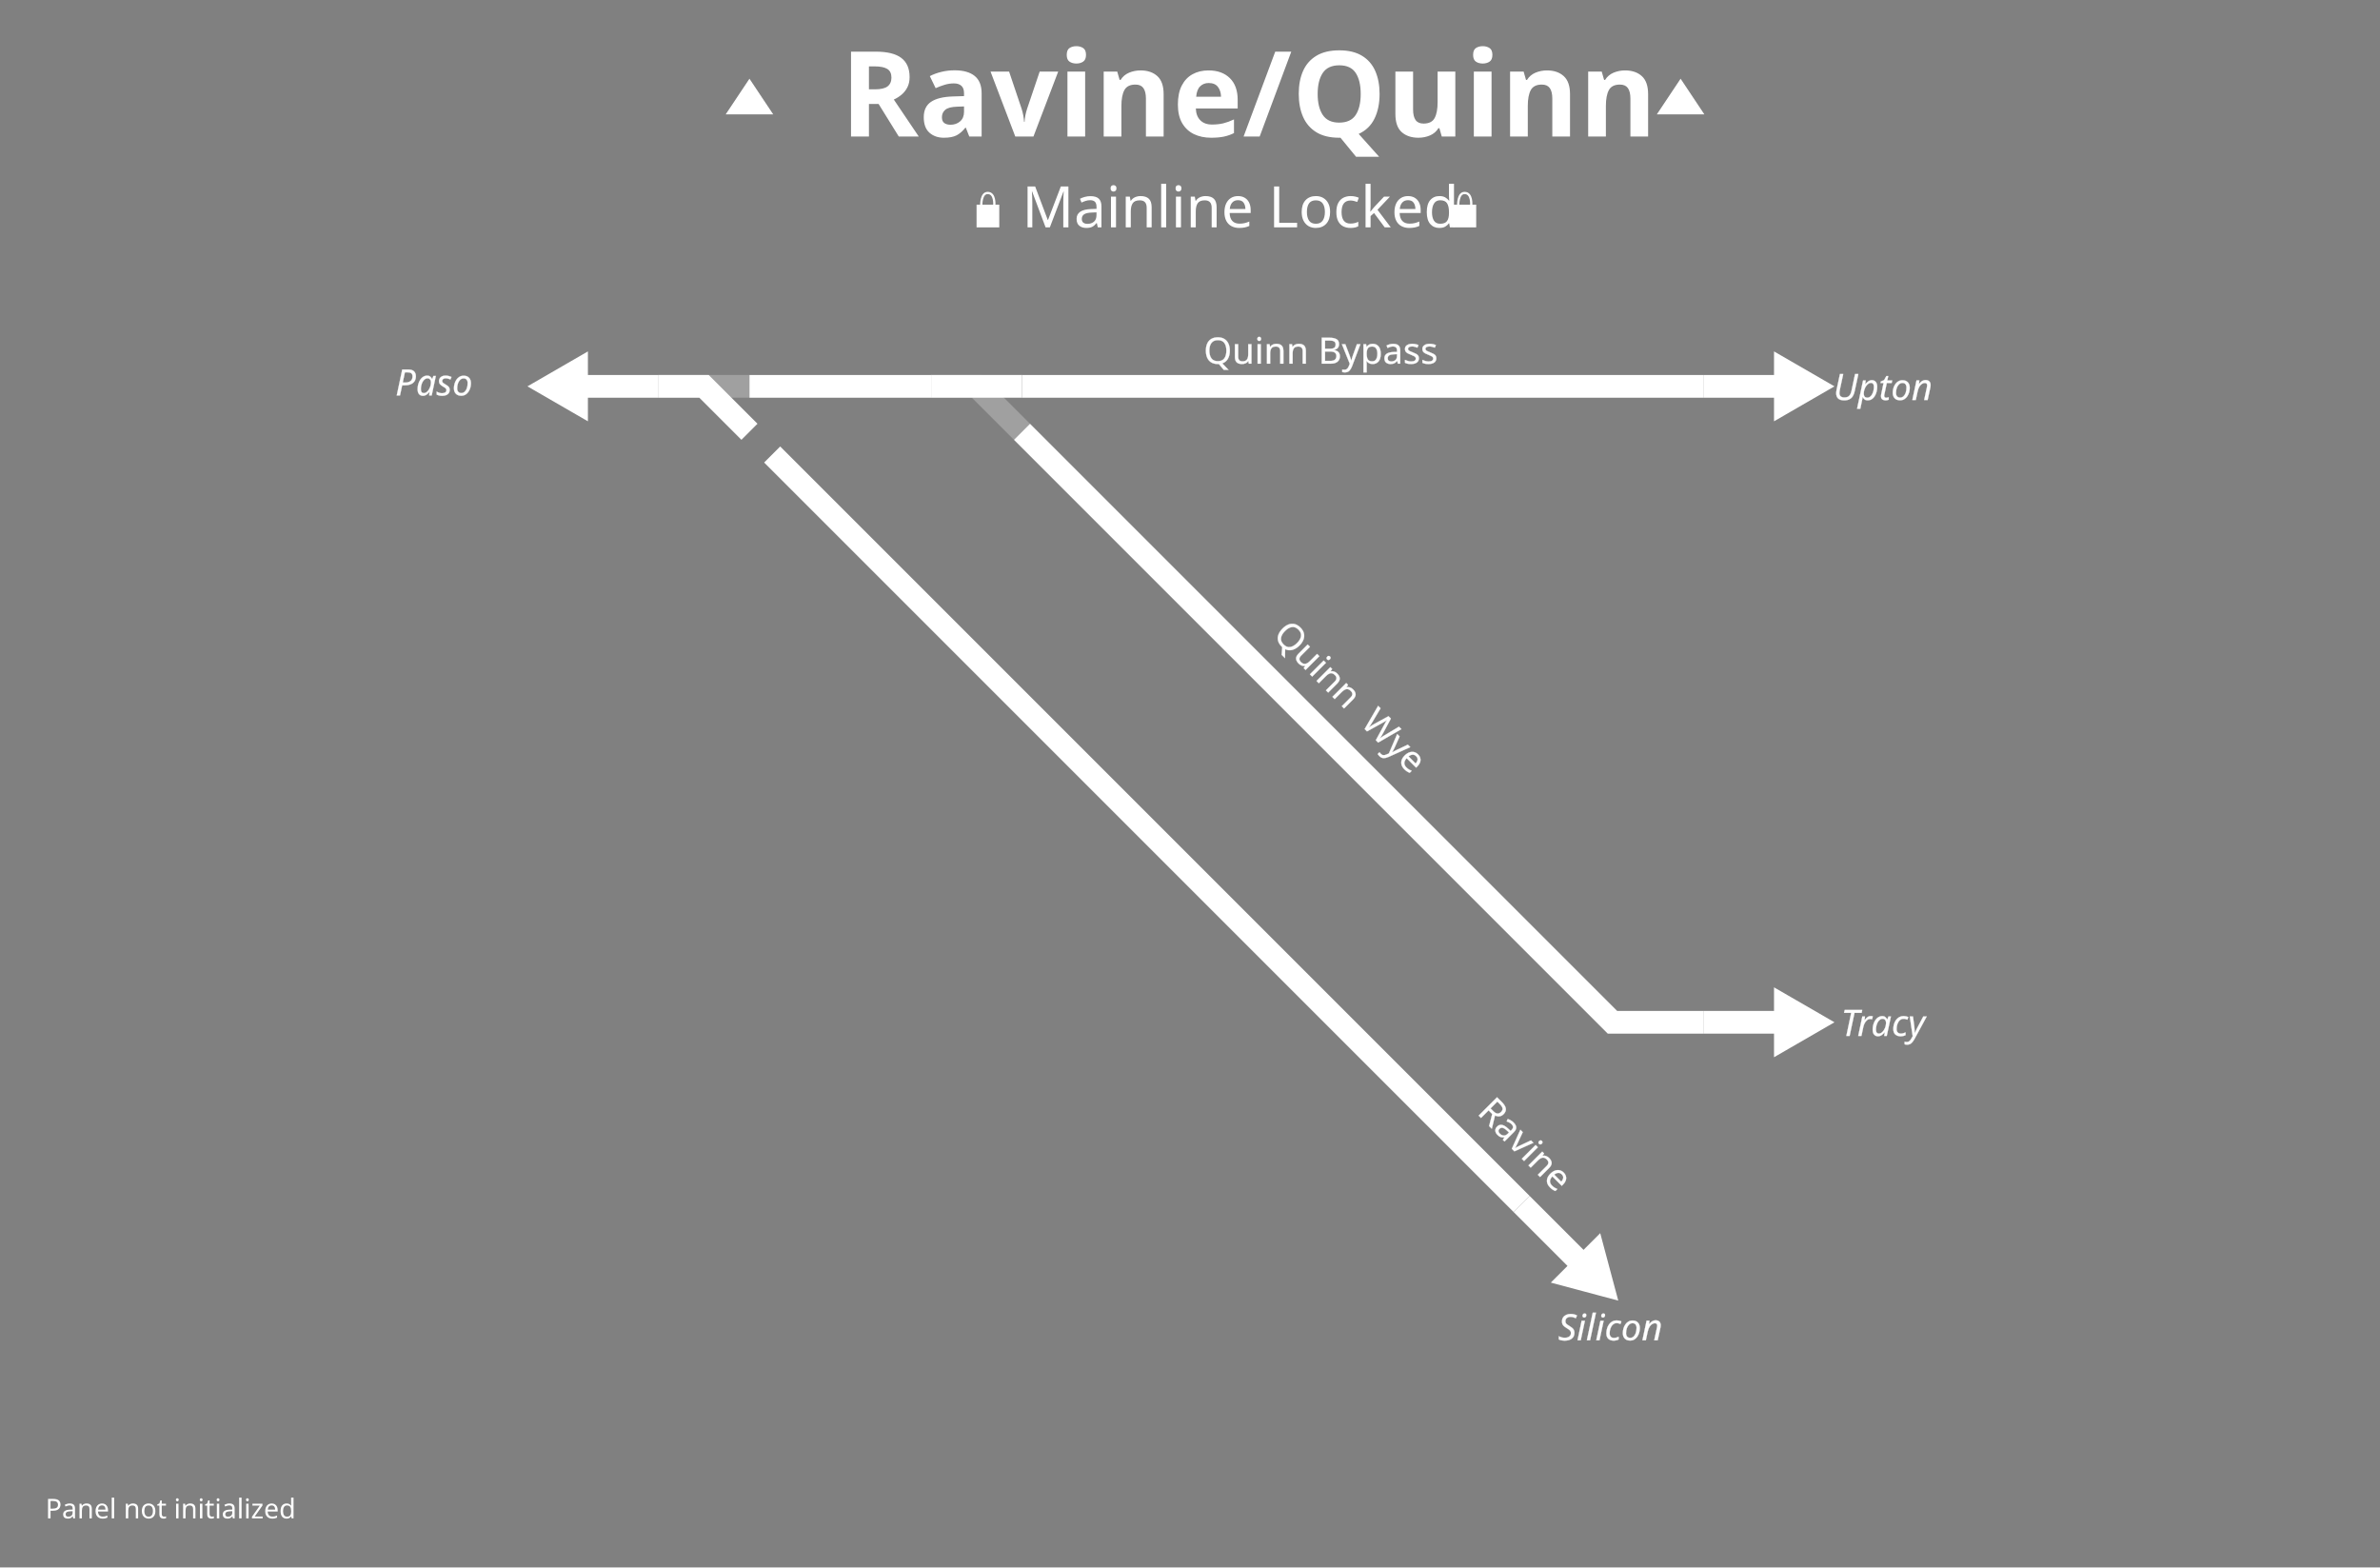
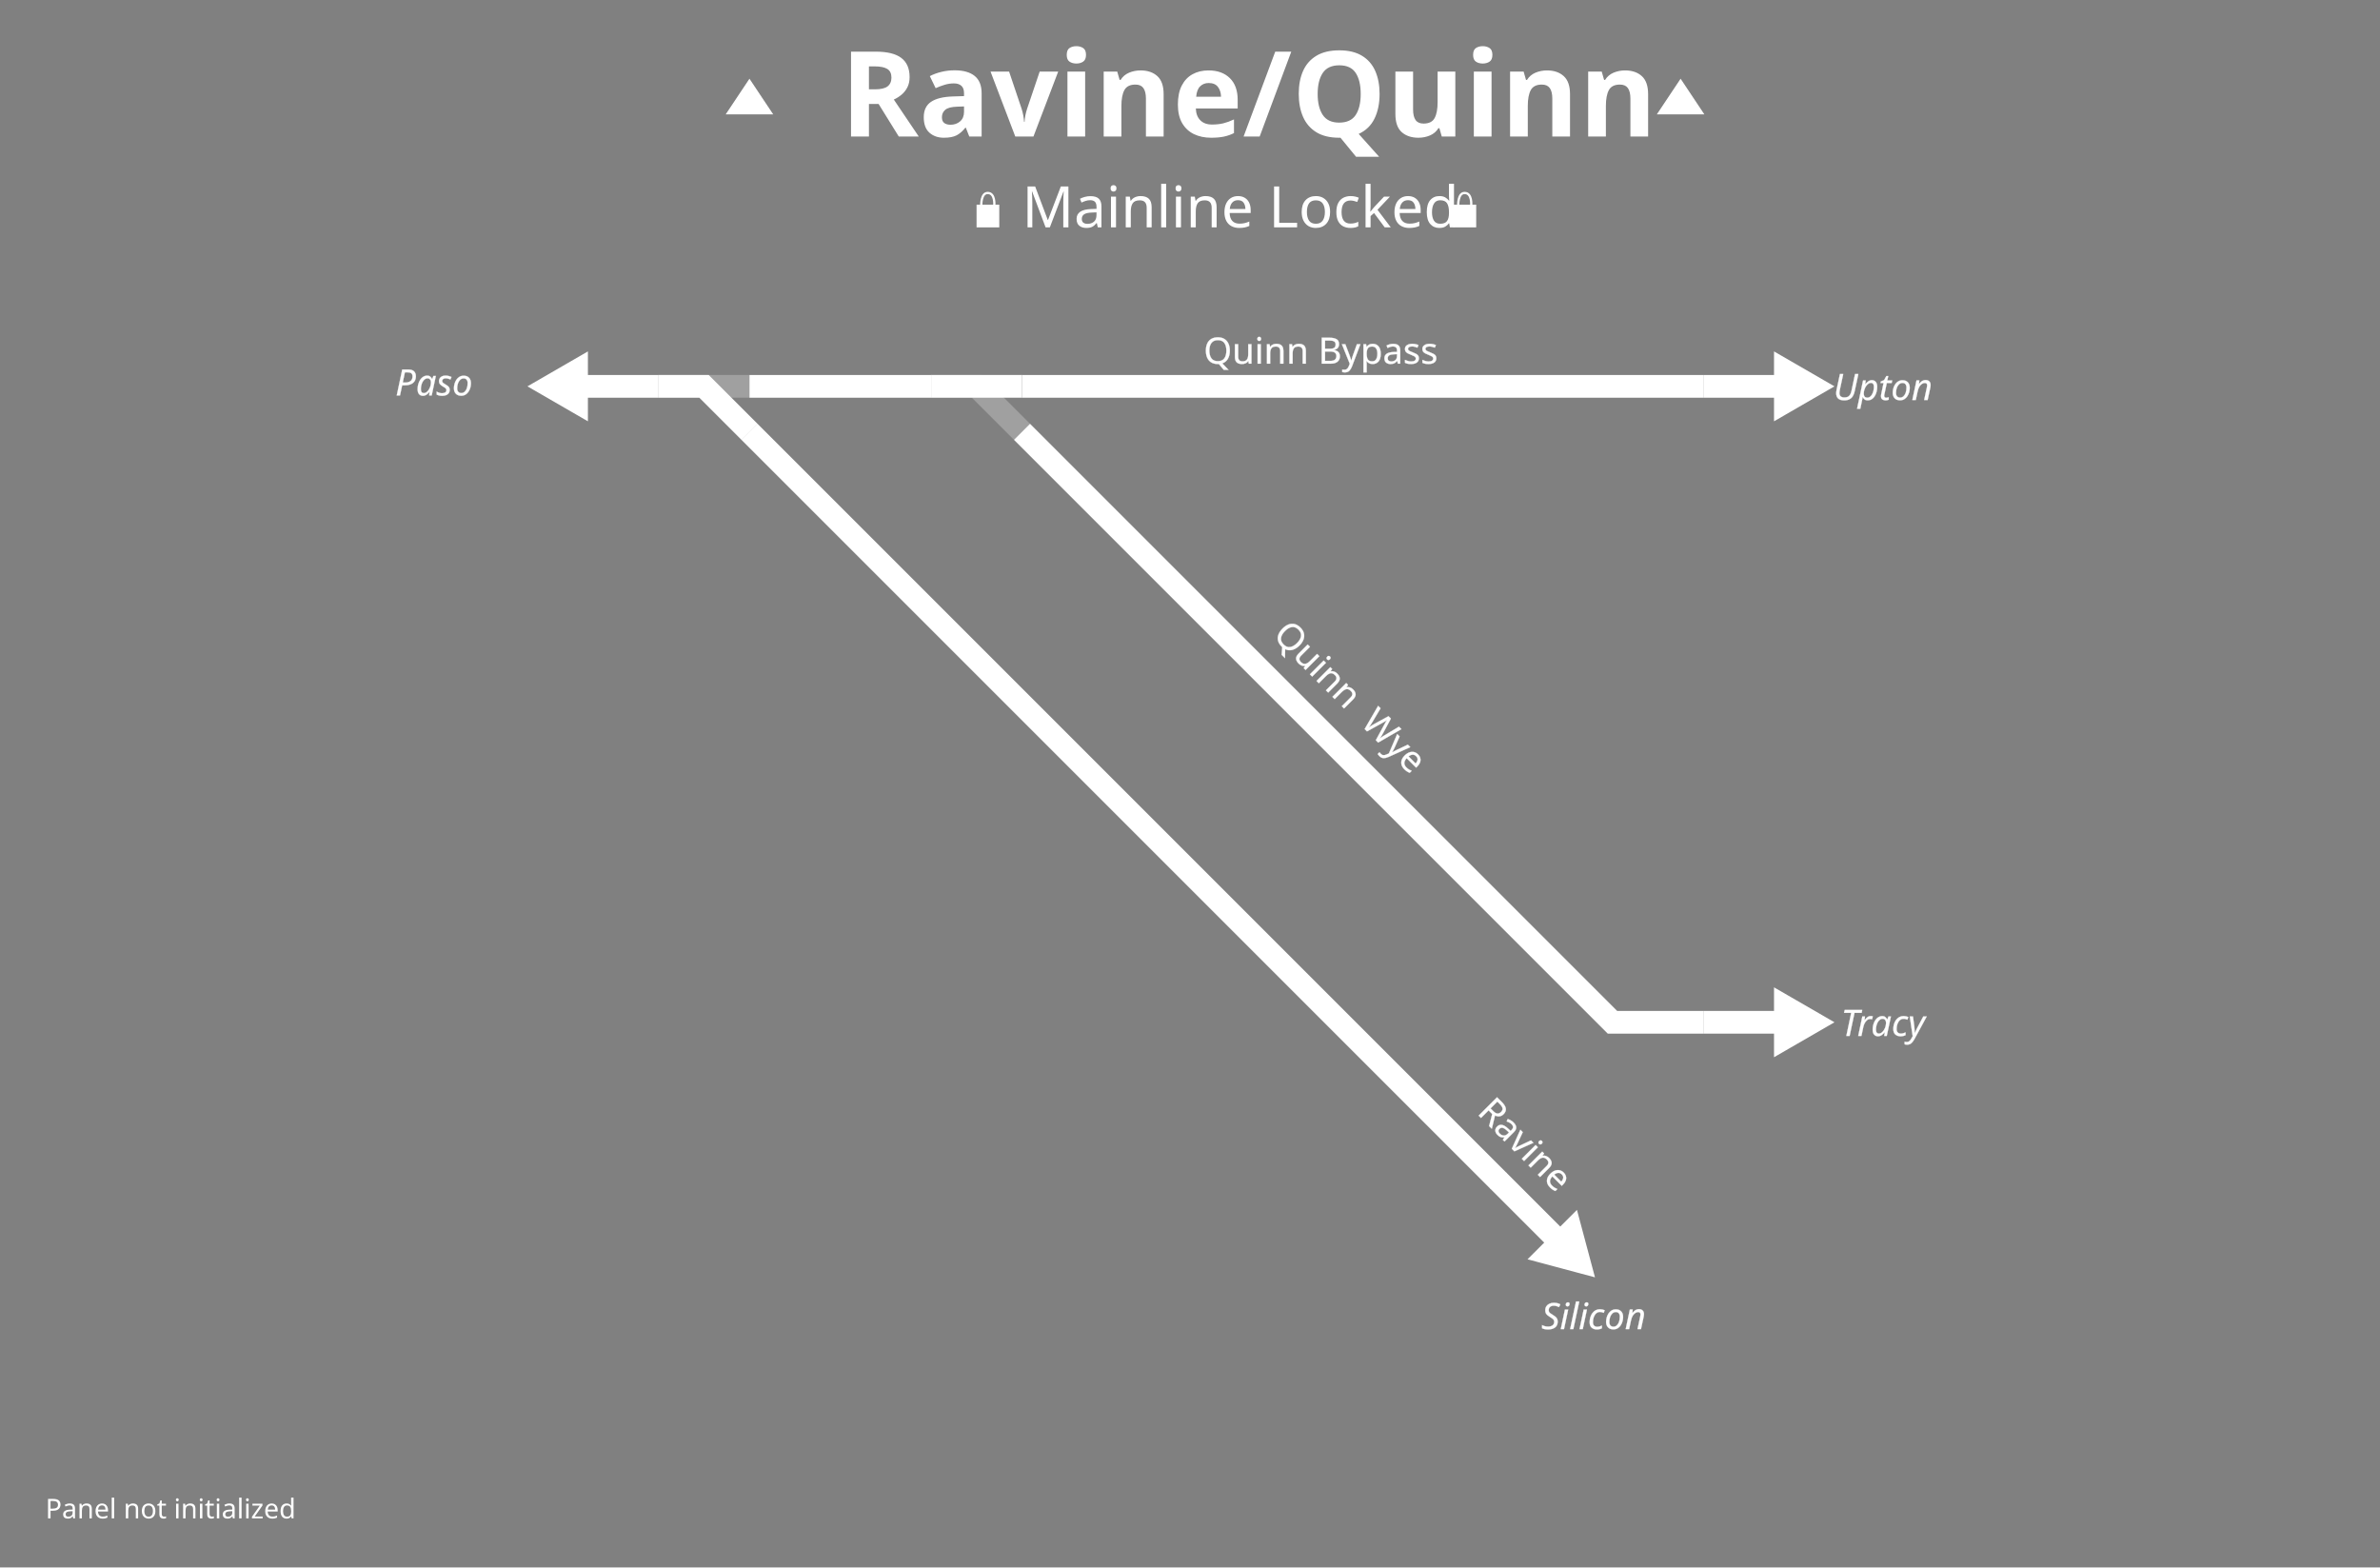
<svg xmlns="http://www.w3.org/2000/svg" xmlns:xlink="http://www.w3.org/1999/xlink" width="1047.958" height="690.115" id="svg2" version="1.1">
  <defs id="defs4">
    <marker orient="auto" refY="0.0" refX="0.0" id="StopS" style="overflow:visible">
      <path id="path4089" d="M 0,5.65 0,-5.65" style="fill:none;stroke:#ffffff;stroke-width:1pt" transform="scale(0.6,0.2)" />
    </marker>
    <linearGradient id="linearGradient5066">
      <stop style="stop-color:#000000;stop-opacity:0.188;" offset="0" id="stop5068" />
      <stop style="stop-color:#000000;stop-opacity:0;" offset="1" id="stop5070" />
    </linearGradient>
    <linearGradient id="linearGradient4692">
      <stop id="stop4694" offset="0" style="stop-color:#ffffff;stop-opacity:0.753;" />
      <stop id="stop4696" offset="1" style="stop-color:#ffffff;stop-opacity:0;" />
    </linearGradient>
    <linearGradient id="linearGradient4186">
      <stop style="stop-color:#808080;stop-opacity:1;" offset="0" id="stop4188" />
      <stop style="stop-color:#000000;stop-opacity:0;" offset="1" id="stop4190" />
    </linearGradient>
    <linearGradient id="linearGradient4137" paint="solid">
      <stop style="stop-color:#00ff00;stop-opacity:1;" offset="0" id="stop4139" />
    </linearGradient>
    <linearGradient xlink:href="#linearGradient4186" id="linearGradient4976" gradientUnits="userSpaceOnUse" x1="39.5" y1="75.114" x2="70.5" y2="75.114" />
    <linearGradient xlink:href="#linearGradient4186" id="linearGradient4978" gradientUnits="userSpaceOnUse" x1="39.5" y1="75.114" x2="70.5" y2="75.114" />
    <radialGradient xlink:href="#linearGradient4692" id="radialGradient5060" gradientUnits="userSpaceOnUse" cx="55" cy="75.114" fx="55" fy="75.114" r="15" />
    <radialGradient xlink:href="#linearGradient5066" id="radialGradient5064" gradientUnits="userSpaceOnUse" cx="55" cy="75.114" fx="55" fy="75.114" r="15" />
    <radialGradient xlink:href="#linearGradient4692" id="radialGradient4247" gradientUnits="userSpaceOnUse" cx="55" cy="75.114" fx="55" fy="75.114" r="15" />
    <radialGradient xlink:href="#linearGradient5066" id="radialGradient4249" gradientUnits="userSpaceOnUse" cx="55" cy="75.114" fx="55" fy="75.114" r="15" />
    <radialGradient xlink:href="#linearGradient5066" id="radialGradient4251" gradientUnits="userSpaceOnUse" cx="55" cy="75.114" fx="55" fy="75.114" r="15" />
    <linearGradient xlink:href="#linearGradient4186" id="linearGradient4253" gradientUnits="userSpaceOnUse" x1="39.5" y1="75.114" x2="70.5" y2="75.114" />
    <linearGradient xlink:href="#linearGradient4186" id="linearGradient4255" gradientUnits="userSpaceOnUse" x1="39.5" y1="75.114" x2="70.5" y2="75.114" />
    <marker orient="auto" refY="0" refX="0.6" id="TriangleAuthNBMarker" style="overflow:visible">
      <path id="TriangleAuthNBMarkerPath" d="m 5.77,0 -8.65,5 0,-10 8.65,5 z" style="fill:#00ff00;fill-rule:evenodd;stroke:#00ff00;stroke-width:1pt;marker-start:none" transform="scale(0.2,0.2)" />
    </marker>
    <marker orient="auto" refY="0" refX="-0.6" id="TriangleAuthSBMarker" style="overflow:visible">
      <path id="TriangleAuthSBMarkerPath" d="m 5.77,0 -8.65,5 0,-10 8.65,5 z" style="fill:#00ff00;fill-rule:evenodd;stroke:#00ff00;stroke-width:1pt;marker-start:none" transform="scale(-0.2,-0.2)" />
    </marker>
    <marker orient="auto" refY="0" refX="0.6" id="TriangleOccupiedNBMarker" style="overflow:visible">
      <path id="TriangleOccupiedNBMarkerPath" d="m 5.77,0 -8.65,5 0,-10 8.65,5 z" style="fill:#ff0000;fill-rule:evenodd;stroke:#ff0000;stroke-width:1pt;marker-start:none" transform="scale(0.2,0.2)" />
    </marker>
    <marker orient="auto" refY="0" refX="-0.6" id="TriangleOccupiedSBMarker" style="overflow:visible">
      <path id="TriangleOccupiedSBMarkerPath" d="m 5.77,0 -8.65,5 0,-10 8.65,5 z" style="fill:#ff0000;fill-rule:evenodd;stroke:#ff0000;stroke-width:1pt;marker-start:none" transform="scale(-0.2,-0.2)" />
    </marker>
    <marker orient="auto" refY="0" refX="0" id="TriangleOutM" style="overflow:visible">
      <path id="path4051" d="m 5.77,0 -8.65,5 0,-10 8.65,5 z" style="fill:#ffffff;fill-rule:evenodd;stroke:#ffffff;stroke-width:1pt;marker-start:none" transform="scale(0.25,0.25)" />
    </marker>
    <marker orient="auto" refY="0" refX="0" id="TriangleInM" style="overflow:visible">
      <path id="path4042" d="m 5.77,0 -8.65,5 0,-10 8.65,5 z" style="fill:#ffffff;fill-rule:evenodd;stroke:#ffffff;stroke-width:1pt;marker-start:none" transform="scale(-0.25,-0.25)" />
    </marker>
    <marker orient="auto" refY="0" refX="0" id="StopM" style="overflow:visible">
      <path id="path4078" d="M 0,5.65 0,-5.65" style="fill:none;stroke:#ffffff;stroke-width:2pt" transform="scale(0.4,0.4)" />
    </marker>
  </defs>
  <g id="backgroundLayer" transform="translate(0,-312.2474)">
    <rect style="fill:#808080;fill-opacity:1;fill-rule:evenodd;stroke:none" id="panelBackground" width="1047.958" height="690.115" x="0" y="312.247" />
  </g>
  <g id="textLayer" transform="translate(0,-3.979759)" style="display:inline">
    <a xlink:href="Greeley_Gotham.svg" id="a3251">
      <text id="panelTitle" y="64.095" x="370" style="font-style:normal;font-variant:normal;font-weight:bold;font-stretch:normal;line-height:0%;font-family:'Trebuchet MS';-inkscape-font-specification:'Trebuchet MS Bold';text-align:start;letter-spacing:0px;word-spacing:0px;writing-mode:lr-tb;text-anchor:start;fill:#ffffff;fill-opacity:1;stroke:none" xml:space="preserve">
        <tspan y="64.095" x="370" id="tspan3823" style="font-size:52.338px;line-height:1.25">Ravine/Quinn</tspan>
      </text>
    </a>
    <text id="panelStatus" y="672.511" x="20" style="font-style:normal;font-variant:normal;font-weight:normal;font-stretch:normal;line-height:0%;font-family:'Trebuchet MS';-inkscape-font-specification:'Trebuchet MS';text-align:start;letter-spacing:0px;word-spacing:0px;writing-mode:lr-tb;text-anchor:start;fill:#ffffff;fill-opacity:1;stroke:none" xml:space="preserve">
      <tspan y="672.511" x="20" id="tspanPanelStatus" style="font-size:12px;line-height:1.25">Panel not initialized</tspan>
    </text>
    <path style="fill:#ffffff;fill-opacity:1;stroke:#ffffff;stroke-width:0.5px;stroke-linecap:butt;stroke-linejoin:miter;stroke-opacity:1" d="m 330,39.095 -10,15 h 20 z" id="leftLevelTriangle" />
    <use x="0" y="0" xlink:href="#leftLevelTriangle" id="rightLevelTriangle" transform="translate(410)" width="1047.958" height="690.115" />
    <g id="mainlineLockedGroup" transform="translate(50,5.019e-4)">
      <text xml:space="preserve" style="font-style:normal;font-variant:normal;font-weight:normal;font-stretch:normal;line-height:0%;font-family:'Trebuchet MS';-inkscape-font-specification:'Trebuchet MS';text-align:start;letter-spacing:0px;word-spacing:0px;writing-mode:lr-tb;text-anchor:start;fill:#ffffff;fill-opacity:1;stroke:none" x="400" y="104.094" id="mainlineLockedText">
        <tspan y="104.094" x="400" id="tspan3321" style="font-size:25.23px;line-height:1.25">Mainline Locked</tspan>
      </text>
      <g id="leftLock">
        <rect id="lockBody" width="10" height="10" x="380" y="94.094" style="fill:#ffffff;fill-opacity:1;stroke:none" />
        <path style="fill:none;stroke:#ffffff;stroke-width:1px;stroke-linecap:butt;stroke-linejoin:miter;stroke-opacity:1" d="m 382.068,94.274 c 0,0 -0.12,-5.383 2.818,-5.323 3.358,-0.06 2.924,5.323 2.924,5.323" id="path4159" />
      </g>
      <use height="690.115" width="1047.958" transform="translate(210)" id="rightLock" xlink:href="#leftLock" y="0" x="0" />
    </g>
  </g>
  <g id="industrialTrackLayer" transform="translate(0,-3.979759)" style="display:inline">
    <g id="g3175" transform="rotate(180,485,354.0945)">
-       <path style="opacity:0.25;fill:none;stroke:#ffffff;stroke-width:10;stroke-linecap:butt;stroke-linejoin:miter;stroke-miterlimit:4;stroke-dasharray:none;stroke-opacity:1" d="m 520,514.095 20,20 h 20" id="TO599.N" />
-       <path id="TO599.R" d="m 520,534.095 h 40" style="fill:none;stroke:#ffffff;stroke-width:10;stroke-linecap:butt;stroke-linejoin:miter;stroke-miterlimit:4;stroke-dasharray:none;stroke-opacity:1" />
+       <path style="opacity:0.25;fill:none;stroke:#ffffff;stroke-width:10;stroke-linecap:butt;stroke-linejoin:miter;stroke-miterlimit:4;stroke-dasharray:none;stroke-opacity:1" d="m 520,514.095 20,20 h 20" id="TO599.N" class="sensor QuinnWyeAR" />
+       <path id="TO599.R" class="sensor QuinnBypass" d="m 520,534.095 h 40" style="fill:none;stroke:#ffffff;stroke-width:10;stroke-linecap:butt;stroke-linejoin:miter;stroke-miterlimit:4;stroke-dasharray:none;stroke-opacity:1" />
    </g>
-     <path style="fill:none;stroke:#ffffff;stroke-width:10;stroke-linecap:butt;stroke-linejoin:miter;stroke-miterlimit:4;stroke-dasharray:none;stroke-opacity:1" d="m 450,194.095 260,260 h 40" id="path3260" />
+     <path style="fill:none;stroke:#ffffff;stroke-width:10;stroke-linecap:butt;stroke-linejoin:miter;stroke-miterlimit:4;stroke-dasharray:none;stroke-opacity:1" d="m 450,194.095 260,260 h 40" id="path3260" class="sensor QuinnWyeAR" />
    <path style="display:inline;fill:none;stroke:#ffffff;stroke-width:10;stroke-linecap:butt;stroke-linejoin:miter;stroke-miterlimit:4;stroke-dasharray:none;stroke-opacity:1;marker-start:url(#TriangleInM)" d="M 790,454.094 H 750" id="path4808" />
    <path id="path4800" d="M 790,174.095 H 750" style="display:inline;fill:none;stroke:#ffffff;stroke-width:10;stroke-linecap:butt;stroke-linejoin:miter;stroke-miterlimit:4;stroke-dasharray:none;stroke-opacity:1;marker-start:url(#TriangleInM)" />
-     <path style="display:inline;fill:none;stroke:#ffffff;stroke-width:10;stroke-linecap:butt;stroke-linejoin:miter;stroke-miterlimit:4;stroke-dasharray:none;stroke-opacity:1" d="M 750,174.095 H 450" id="path3266" />
-     <path id="path4818" d="M 410,174.095 H 330" style="display:inline;fill:none;stroke:#ffffff;stroke-width:10;stroke-linecap:butt;stroke-linejoin:miter;stroke-miterlimit:4;stroke-dasharray:none;stroke-opacity:1" />
+     <path style="display:inline;fill:none;stroke:#ffffff;stroke-width:10;stroke-linecap:butt;stroke-linejoin:miter;stroke-miterlimit:4;stroke-dasharray:none;stroke-opacity:1" d="M 750,174.095 H 450" id="path3266" class="sensor QuinnBypass" />
+     <path id="path4818" class="sensor QuinnBypass" d="M 410,174.095 H 330" style="display:inline;fill:none;stroke:#ffffff;stroke-width:10;stroke-linecap:butt;stroke-linejoin:miter;stroke-miterlimit:4;stroke-dasharray:none;stroke-opacity:1" />
  </g>
  <g id="mainlineTrackLayer" transform="translate(0,-3.979759)" style="display:inline">
    <path id="path5607" d="m 250,174.095 h 40" style="display:inline;fill:none;stroke:#ffffff;stroke-width:10;stroke-linecap:butt;stroke-linejoin:miter;stroke-miterlimit:4;stroke-dasharray:none;stroke-opacity:1;marker-start:url(#TriangleInM)" />
-     <path style="display:inline;fill:none;stroke:#ffffff;stroke-width:10;stroke-linecap:butt;stroke-linejoin:miter;stroke-miterlimit:4;stroke-dasharray:none;stroke-opacity:1;marker-start:url(#TriangleInM)" d="m 700,564.095 -30,-30" id="path3240" />
-     <path id="path4798" d="m 670,534.095 -330,-330" style="display:inline;fill:none;stroke:#ffffff;stroke-width:10;stroke-linecap:butt;stroke-linejoin:miter;stroke-miterlimit:4;stroke-dasharray:none;stroke-opacity:1" />
+     <path style="display:inline;fill:none;stroke:#ffffff;stroke-width:10;stroke-linecap:butt;stroke-linejoin:miter;stroke-miterlimit:4;stroke-dasharray:none;stroke-opacity:1;marker-start:url(#TriangleInM)" d="m 689.748,553.839 -30,-30" id="path3240" />
+     <path id="path4798" class="sensor RavineMain" d="m 659.931,524.025 -330,-330" style="display:inline;fill:none;stroke:#ffffff;stroke-width:10;stroke-linecap:butt;stroke-linejoin:miter;stroke-miterlimit:4;stroke-dasharray:none;stroke-opacity:1" />
    <g style="display:inline" id="g5554" transform="rotate(180,425,354.0945)">
      <path id="TO575.N" d="m 520,534.095 h 40" style="opacity:0.25;fill:none;stroke:#ffffff;stroke-width:10;stroke-linecap:butt;stroke-linejoin:miter;stroke-miterlimit:4;stroke-dasharray:none;stroke-opacity:1" />
-       <path style="fill:none;stroke:#ffffff;stroke-width:10;stroke-linecap:butt;stroke-linejoin:miter;stroke-miterlimit:4;stroke-dasharray:none;stroke-opacity:1" d="m 520,514.095 20,20 h 20" id="TO575.R" />
+       <path style="fill:none;stroke:#ffffff;stroke-width:10;stroke-linecap:butt;stroke-linejoin:miter;stroke-miterlimit:4;stroke-dasharray:none;stroke-opacity:1" d="m 520,514.095 20,20 h 20" id="TO575.R" class="sensor RavineMain" />
    </g>
  </g>
  <g id="mainlinePanelLinkLayer" transform="translate(0,-5.8839113e-5)" style="display:inline">
    <a xlink:href="Paso.svg" style="display:inline" id="a5609" transform="translate(-46,54.00006)">
      <text id="text5611" y="120.115" x="248" style="font-style:italic;font-variant:normal;font-weight:normal;font-stretch:normal;line-height:0%;font-family:'Trebuchet MS';-inkscape-font-specification:'Trebuchet MS Italic';text-align:center;letter-spacing:0px;word-spacing:0px;writing-mode:lr-tb;text-anchor:middle;fill:#ffffff;fill-opacity:1;stroke:#ffffff;stroke-width:0.1;stroke-miterlimit:4;stroke-dasharray:none;stroke-opacity:1" xml:space="preserve">
        <tspan y="120.115" x="248" id="tspan5615" style="font-size:16px;line-height:1.25">Paso</tspan>
      </text>
    </a>
-     <a xlink:href="Silicon.svg" transform="translate(482,470)" id="a3248" style="display:inline">
+     <a xlink:href="Silicon.svg" transform="translate(474.6343,465.0896)" id="a3248" style="display:inline">
      <text xml:space="preserve" style="font-style:italic;font-variant:normal;font-weight:normal;font-stretch:normal;line-height:0%;font-family:'Trebuchet MS';-inkscape-font-specification:'Trebuchet MS Italic';text-align:center;letter-spacing:0px;word-spacing:0px;writing-mode:lr-tb;text-anchor:middle;fill:#ffffff;fill-opacity:1;stroke:#ffffff;stroke-width:0.1;stroke-miterlimit:4;stroke-dasharray:none;stroke-opacity:1" x="238" y="120.115" id="text3250">
        <tspan id="tspan3252" x="238" y="120.115" style="font-size:16px;line-height:1.25">Silicon</tspan>
      </text>
    </a>
  </g>
  <g id="industrialPanelLinkLayer" transform="translate(0,-5.0883911e-4)" style="display:inline">
    <a xlink:href="Upton.svg" style="display:inline" id="a4802" transform="translate(602,56.0005)">
      <text id="text4804" y="120.115" x="238" style="font-style:italic;font-variant:normal;font-weight:normal;font-stretch:normal;line-height:0%;font-family:'Trebuchet MS';-inkscape-font-specification:'Trebuchet MS Italic';text-align:center;letter-spacing:0px;word-spacing:0px;writing-mode:lr-tb;text-anchor:middle;fill:#ffffff;fill-opacity:1;stroke:#ffffff;stroke-width:0.1;stroke-miterlimit:4;stroke-dasharray:none;stroke-opacity:1" xml:space="preserve">
        <tspan y="120.115" x="238" id="tspan4806" style="font-size:16px;line-height:1.25">Upton</tspan>
      </text>
    </a>
    <a xlink:href="Tracy.svg" transform="translate(602,336.0005)" id="a4810" style="display:inline">
      <text xml:space="preserve" style="font-style:italic;font-variant:normal;font-weight:normal;font-stretch:normal;line-height:0%;font-family:'Trebuchet MS';-inkscape-font-specification:'Trebuchet MS Italic';text-align:center;letter-spacing:0px;word-spacing:0px;writing-mode:lr-tb;text-anchor:middle;fill:#ffffff;fill-opacity:1;stroke:#ffffff;stroke-width:0.1;stroke-miterlimit:4;stroke-dasharray:none;stroke-opacity:1" x="238" y="120.115" id="text4812">
        <tspan id="tspan4814" x="238" y="120.115" style="font-size:16px;line-height:1.25">Tracy</tspan>
      </text>
    </a>
  </g>
  <g id="trackNameLayer" transform="translate(0,-5.8839113e-5)" style="display:inline">
    <text xml:space="preserve" style="font-style:normal;font-variant:normal;font-weight:normal;font-stretch:normal;line-height:0%;font-family:'Trebuchet MS';-inkscape-font-specification:'Trebuchet MS';text-align:start;letter-spacing:0px;word-spacing:0px;writing-mode:lr-tb;text-anchor:start;fill:#ffffff;fill-opacity:1;stroke:#ffffff;stroke-width:0.1;stroke-miterlimit:4;stroke-dasharray:none;stroke-opacity:1" x="530" y="160.115" id="text3917">
      <tspan x="530" y="160.115" id="tspan3921" style="font-size:16px;line-height:1.25">Quinn Bypass</tspan>
    </text>
    <text xml:space="preserve" style="font-style:normal;font-variant:normal;font-weight:normal;font-stretch:normal;line-height:0%;font-family:'Trebuchet MS';-inkscape-font-specification:'Trebuchet MS';text-align:start;letter-spacing:0px;word-spacing:0px;writing-mode:lr-tb;text-anchor:start;fill:#ffffff;fill-opacity:1;stroke:#ffffff;stroke-width:0.1;stroke-miterlimit:4;stroke-dasharray:none;stroke-opacity:1" x="806.183" y="-113.056" id="text4824" transform="rotate(45)">
      <tspan id="tspan4826" x="806.183" y="-113.056" style="font-size:16px;line-height:1.25;stroke-width:0.1">Ravine</tspan>
    </text>
    <text transform="rotate(45)" id="text3093" y="-197.909" x="594.051" style="font-style:normal;font-variant:normal;font-weight:normal;font-stretch:normal;line-height:0%;font-family:'Trebuchet MS';-inkscape-font-specification:'Trebuchet MS';text-align:start;letter-spacing:0px;word-spacing:0px;writing-mode:lr-tb;text-anchor:start;fill:#ffffff;fill-opacity:1;stroke:#ffffff;stroke-width:0.1;stroke-miterlimit:4;stroke-dasharray:none;stroke-opacity:1" xml:space="preserve">
      <tspan style="font-size:16px;line-height:1.25;stroke-width:0.1" y="-197.909" x="594.051" id="tspan3095">Quinn  Wye</tspan>
    </text>
  </g>
</svg>
